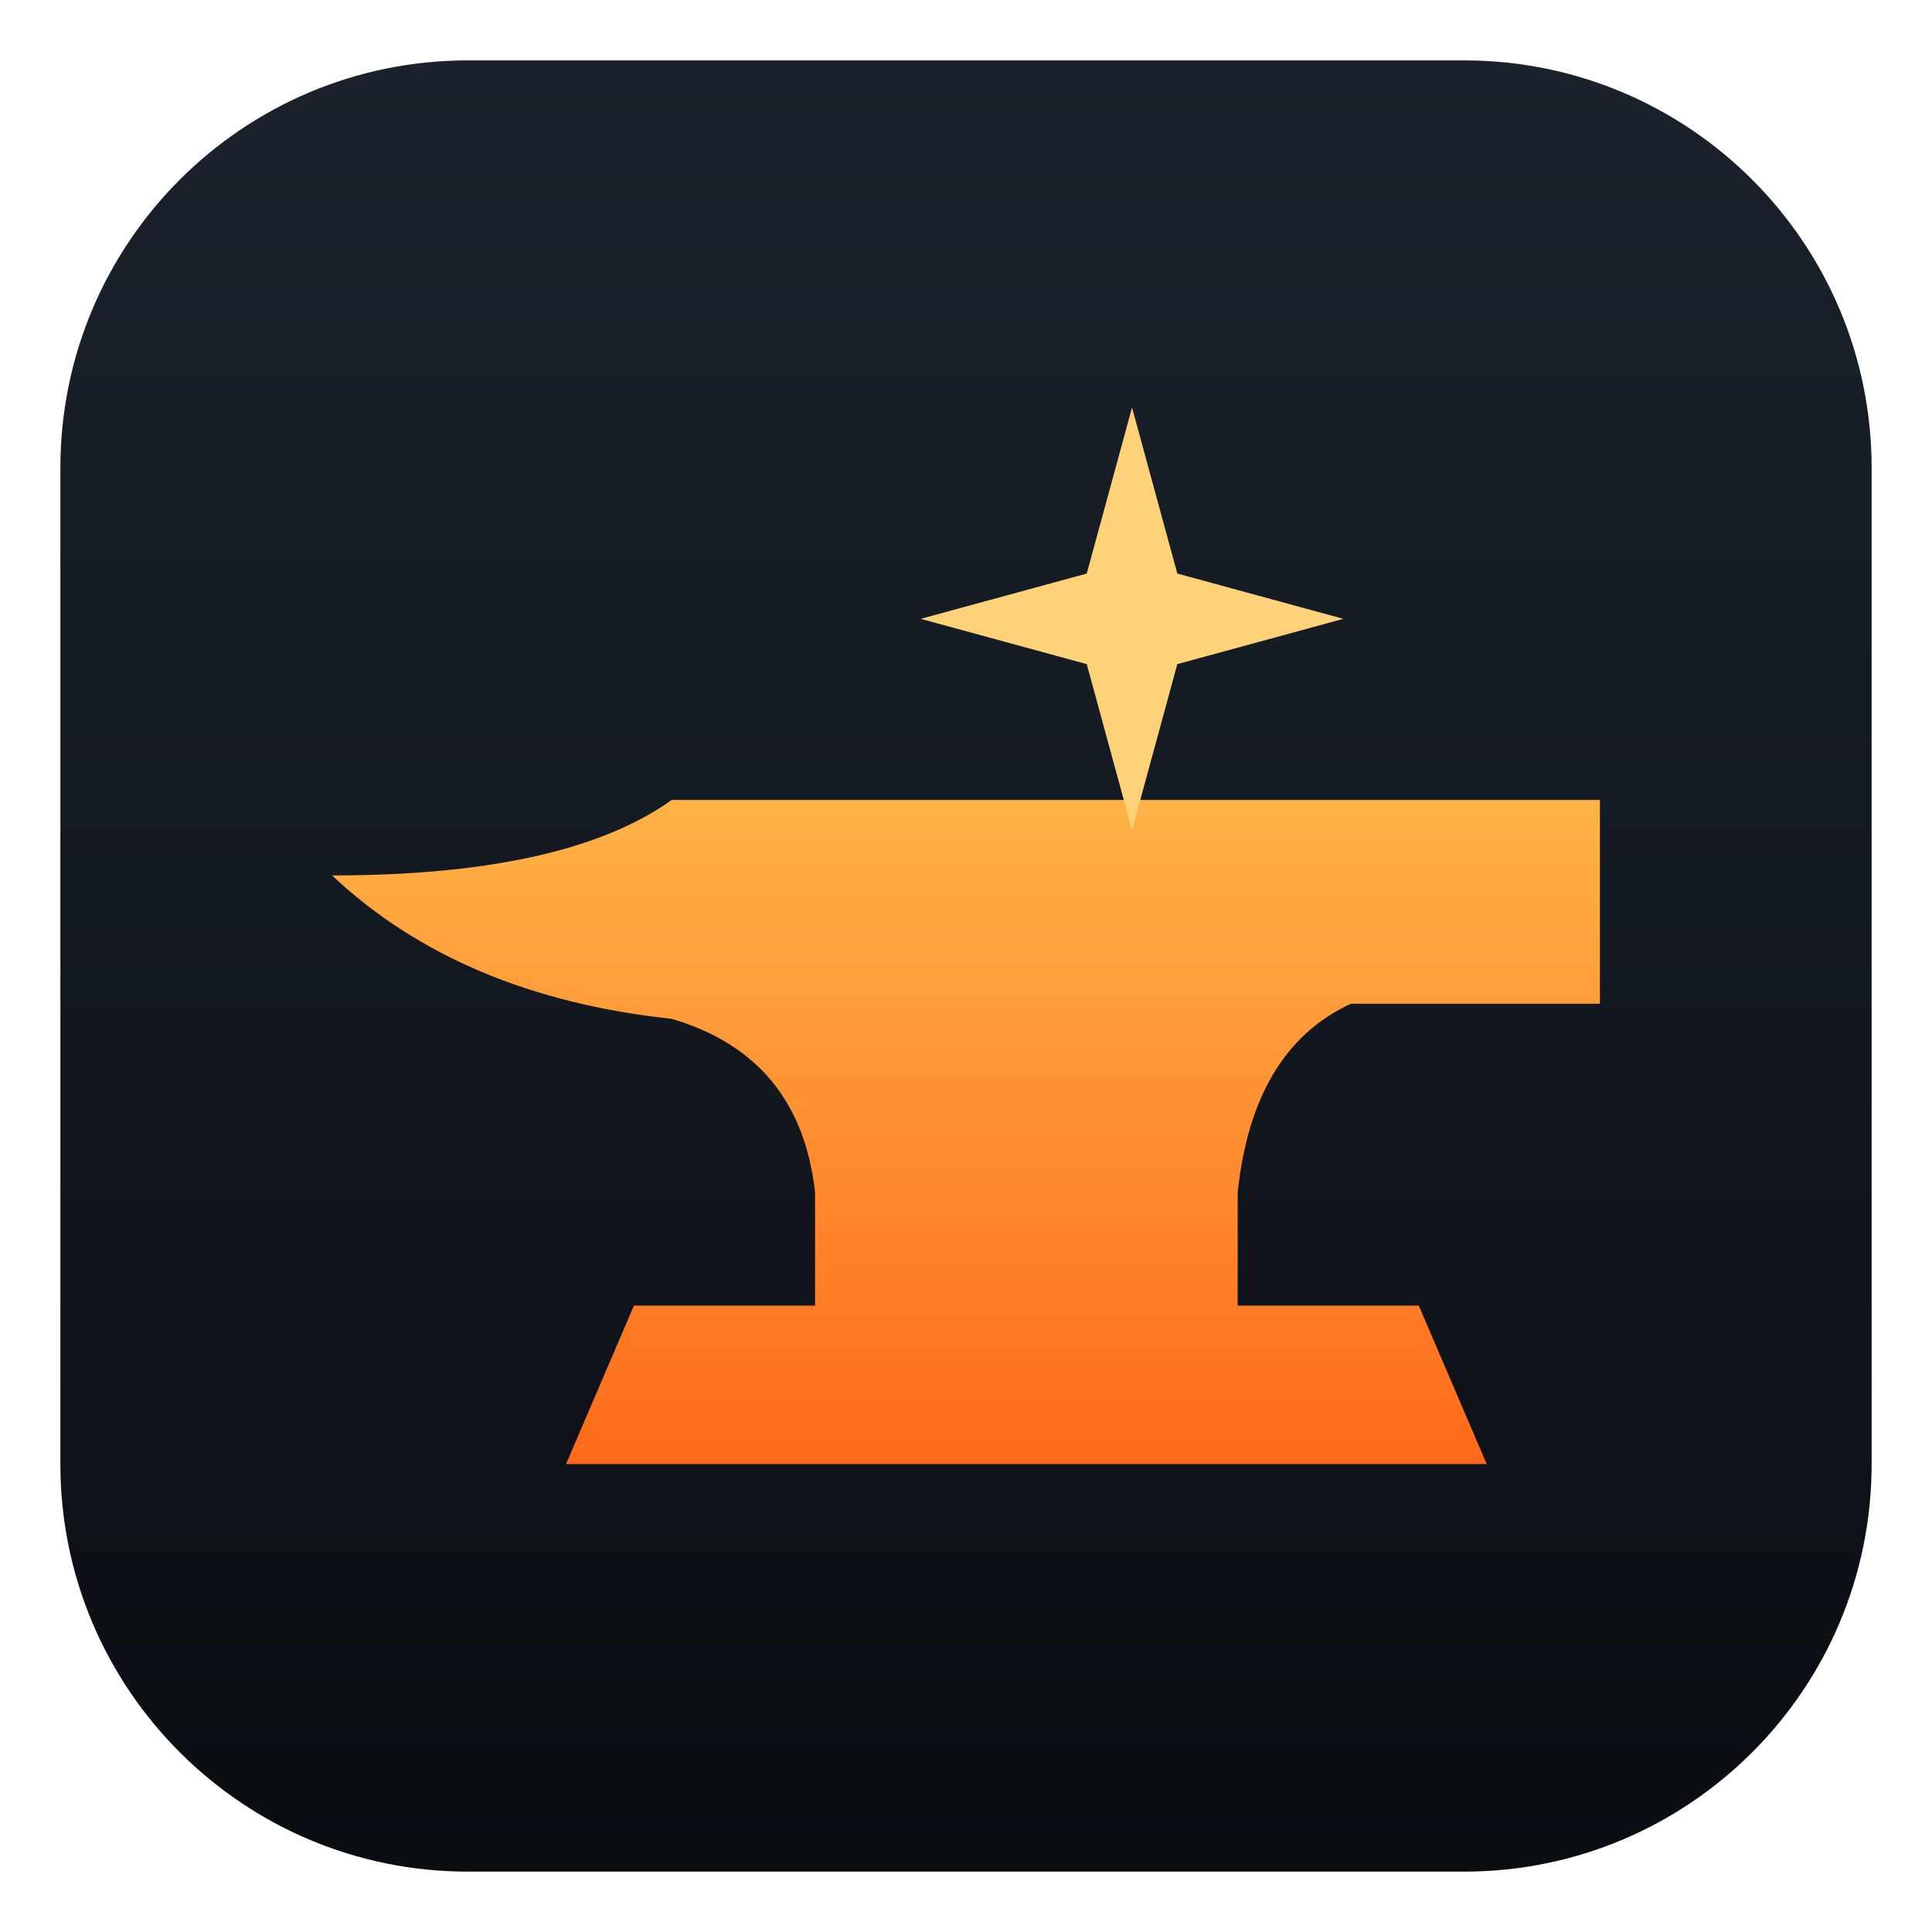
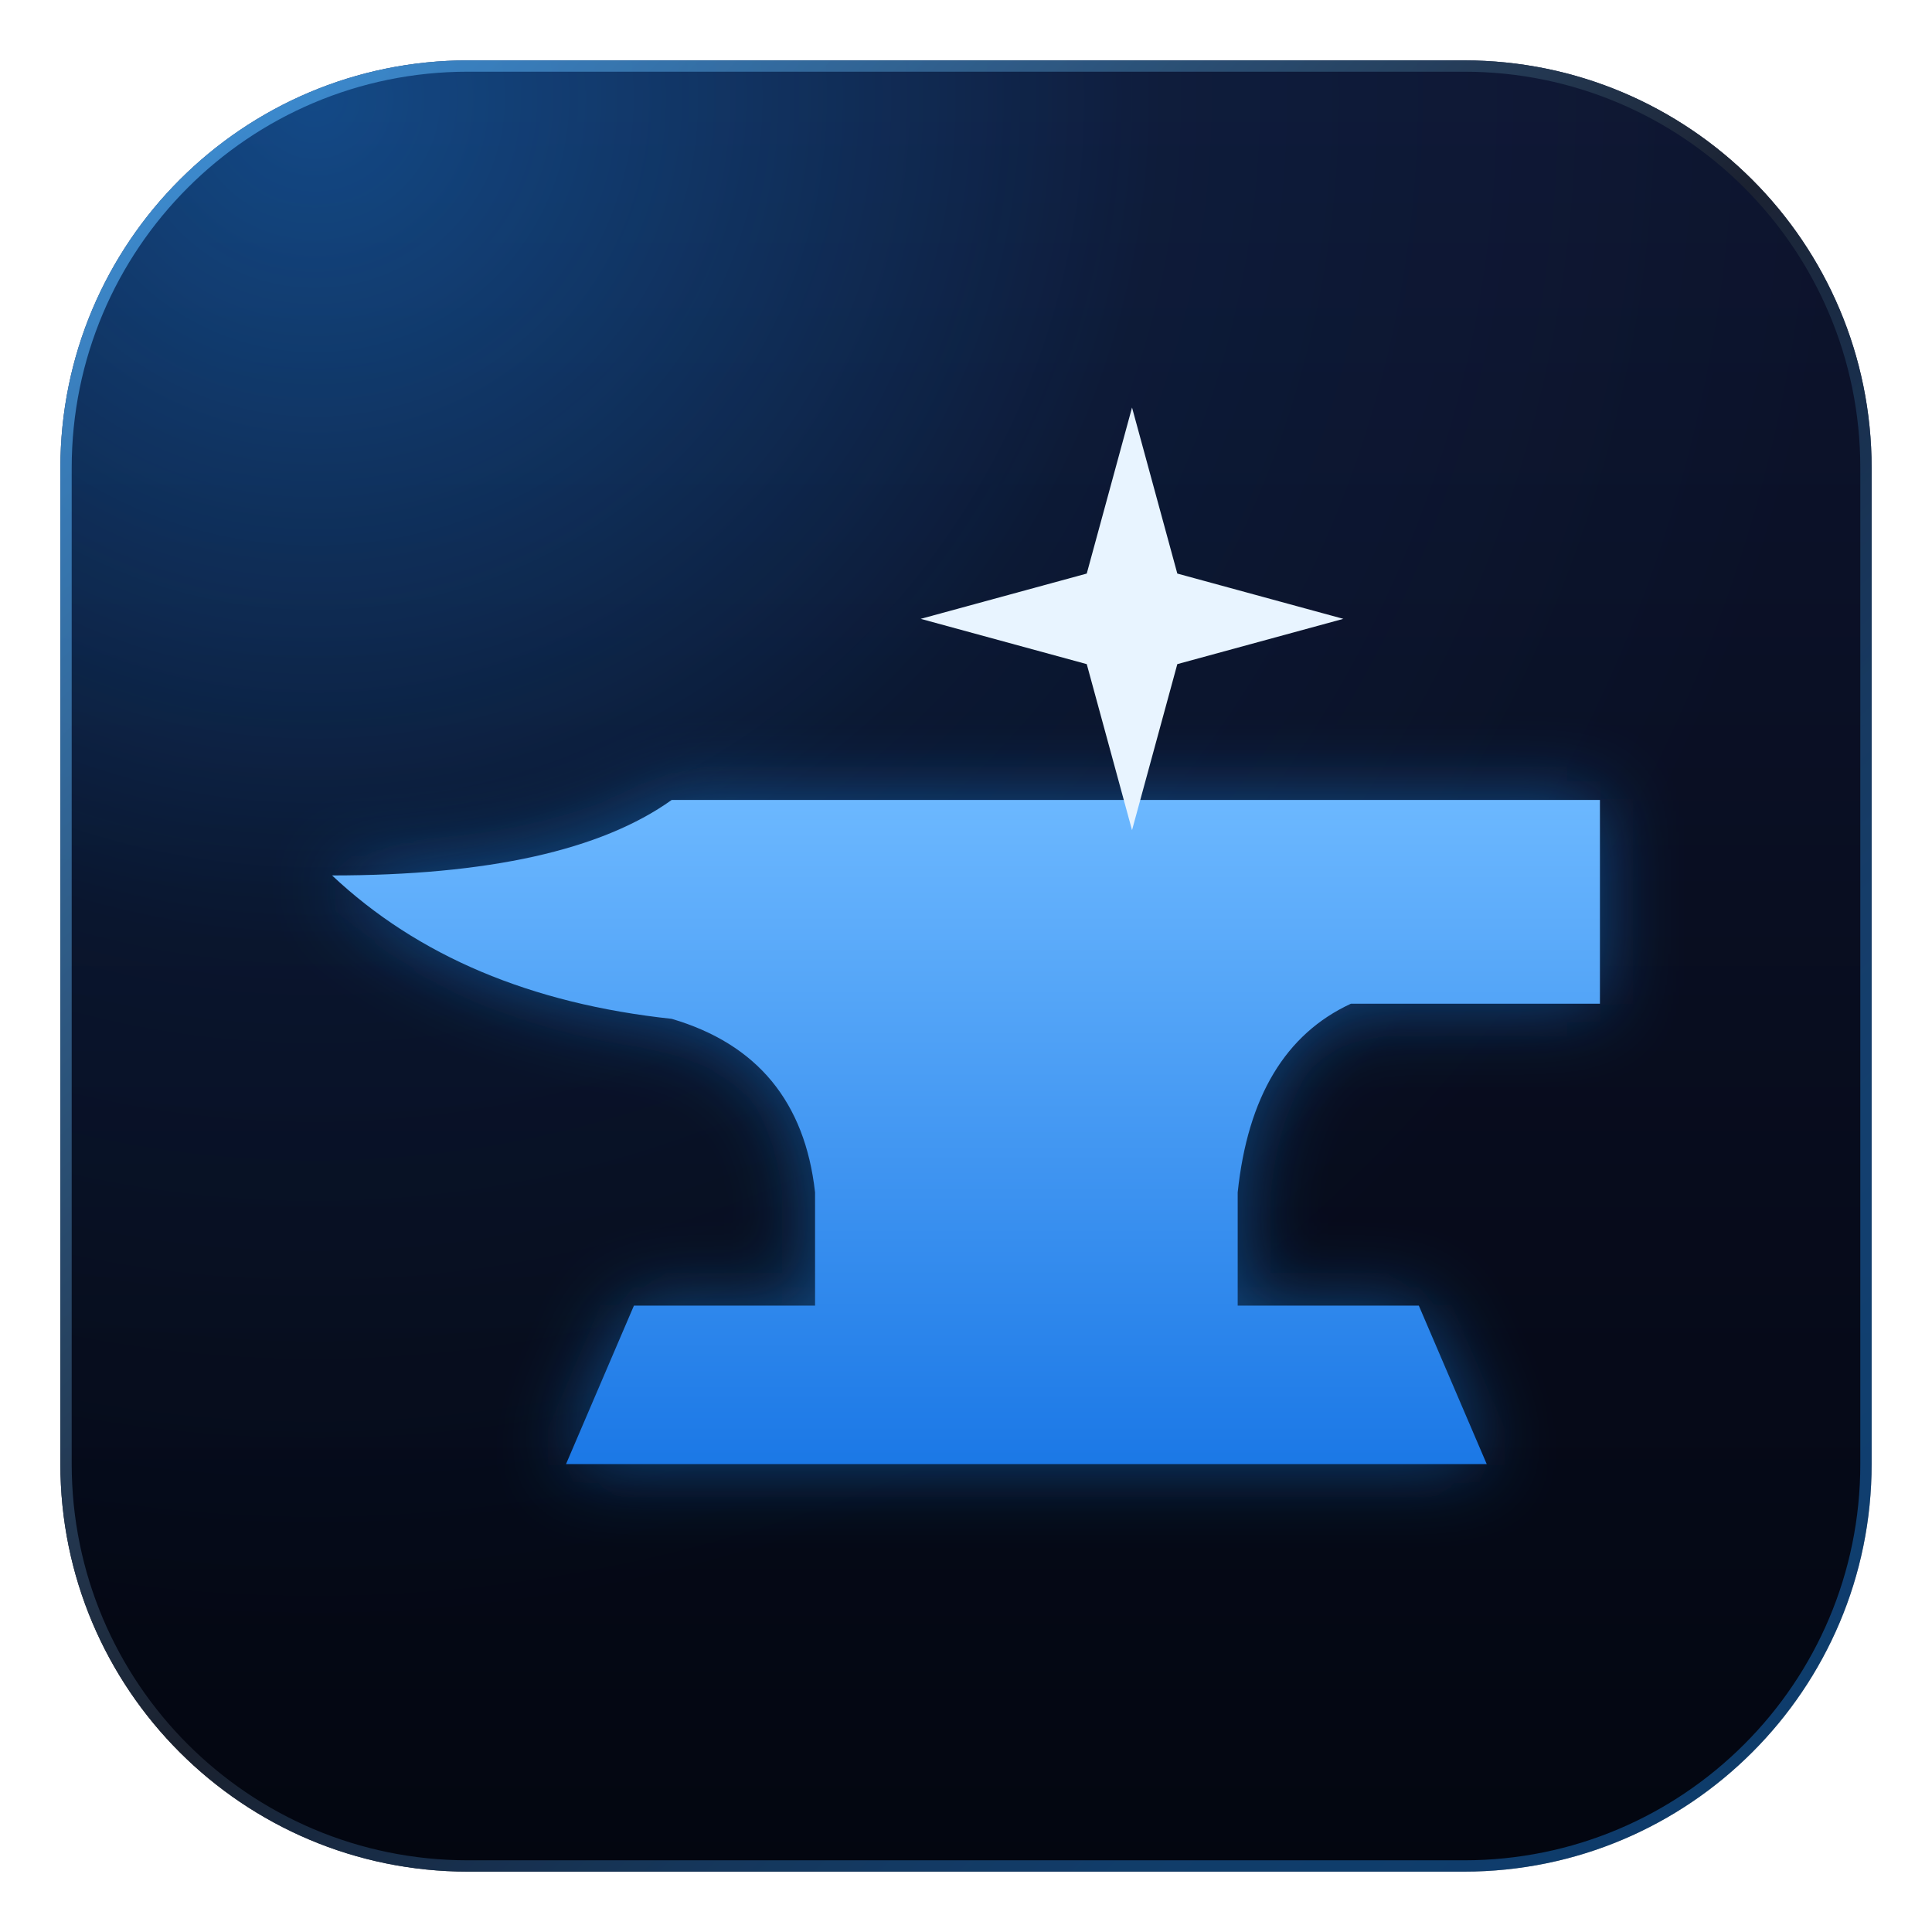
<svg xmlns="http://www.w3.org/2000/svg" viewBox="0 0 512 512">
  <defs>
    <linearGradient id="bg" x1="0" y1="0" x2="0" y2="1">
-       <stop offset="0" stop-color="#1b222b" />
-       <stop offset="1" stop-color="#0a0e13" />
+       <stop offset="0" stop-color="#0e1530" />
+       <stop offset="1" stop-color="#030610" />
    </linearGradient>
-     <linearGradient id="ember" x1="0" y1="0" x2="0" y2="1">
-       <stop offset="0" stop-color="#ffb347" />
-       <stop offset="1" stop-color="#ff6a1a" />
+     <radialGradient id="glow" cx="0.14" cy="0.02" r="0.85">
+       <stop offset="0" stop-color="#1b92ff" stop-opacity="0.42" />
+       <stop offset="0.55" stop-color="#1b92ff" stop-opacity="0.06" />
+       <stop offset="1" stop-color="#1b92ff" stop-opacity="0" />
+     </radialGradient>
+     <linearGradient id="edge" x1="0" y1="0" x2="1" y2="1">
+       <stop offset="0" stop-color="#4fb0ff" stop-opacity="0.75" />
+       <stop offset="0.5" stop-color="#1d2331" stop-opacity="0.9" />
+       <stop offset="1" stop-color="#1b92ff" stop-opacity="0.35" />
    </linearGradient>
+     <linearGradient id="steel" x1="0" y1="0" x2="0" y2="1">
+       <stop offset="0" stop-color="#6cb8ff" />
+       <stop offset="1" stop-color="#1b78e6" />
+     </linearGradient>
+     <filter id="soft" x="-30%" y="-30%" width="160%" height="160%">
+       <feGaussianBlur stdDeviation="10" />
+     </filter>
  </defs>
  <rect x="16" y="16" width="480" height="480" rx="108" fill="url(#bg)" />
-   <path fill="url(#ember)" d="M88 232 Q150 232 178 212 L424 212 L424 266 L358 266 Q332 278 328 316 L328 346 L376 346 L394 388 L150 388 L168 346 L216 346 L216 316 Q212 280 178 270 Q122 264 88 232 Z" />
-   <path fill="#ffd27a" d="M300 108 L312 152 L356 164 L312 176 L300 220 L288 176 L244 164 L288 152 Z" />
+   <rect x="16" y="16" width="480" height="480" rx="108" fill="url(#glow)" />
+   <rect x="17.5" y="17.5" width="477" height="477" rx="106.5" fill="none" stroke="url(#edge)" stroke-width="3" />
+   <path fill="#1b92ff" opacity="0.45" filter="url(#soft)" d="M88 232 Q150 232 178 212 L424 212 L424 266 L358 266 Q332 278 328 316 L328 346 L376 346 L394 388 L150 388 L168 346 L216 346 L216 316 Q212 280 178 270 Q122 264 88 232 Z" />
+   <path fill="url(#steel)" d="M88 232 Q150 232 178 212 L424 212 L424 266 L358 266 Q332 278 328 316 L328 346 L376 346 L394 388 L150 388 L168 346 L216 346 L216 316 Q212 280 178 270 Q122 264 88 232 Z" />
+   <path fill="#e8f4ff" d="M300 108 L312 152 L356 164 L312 176 L300 220 L288 176 L244 164 L288 152 Z" />
</svg>
